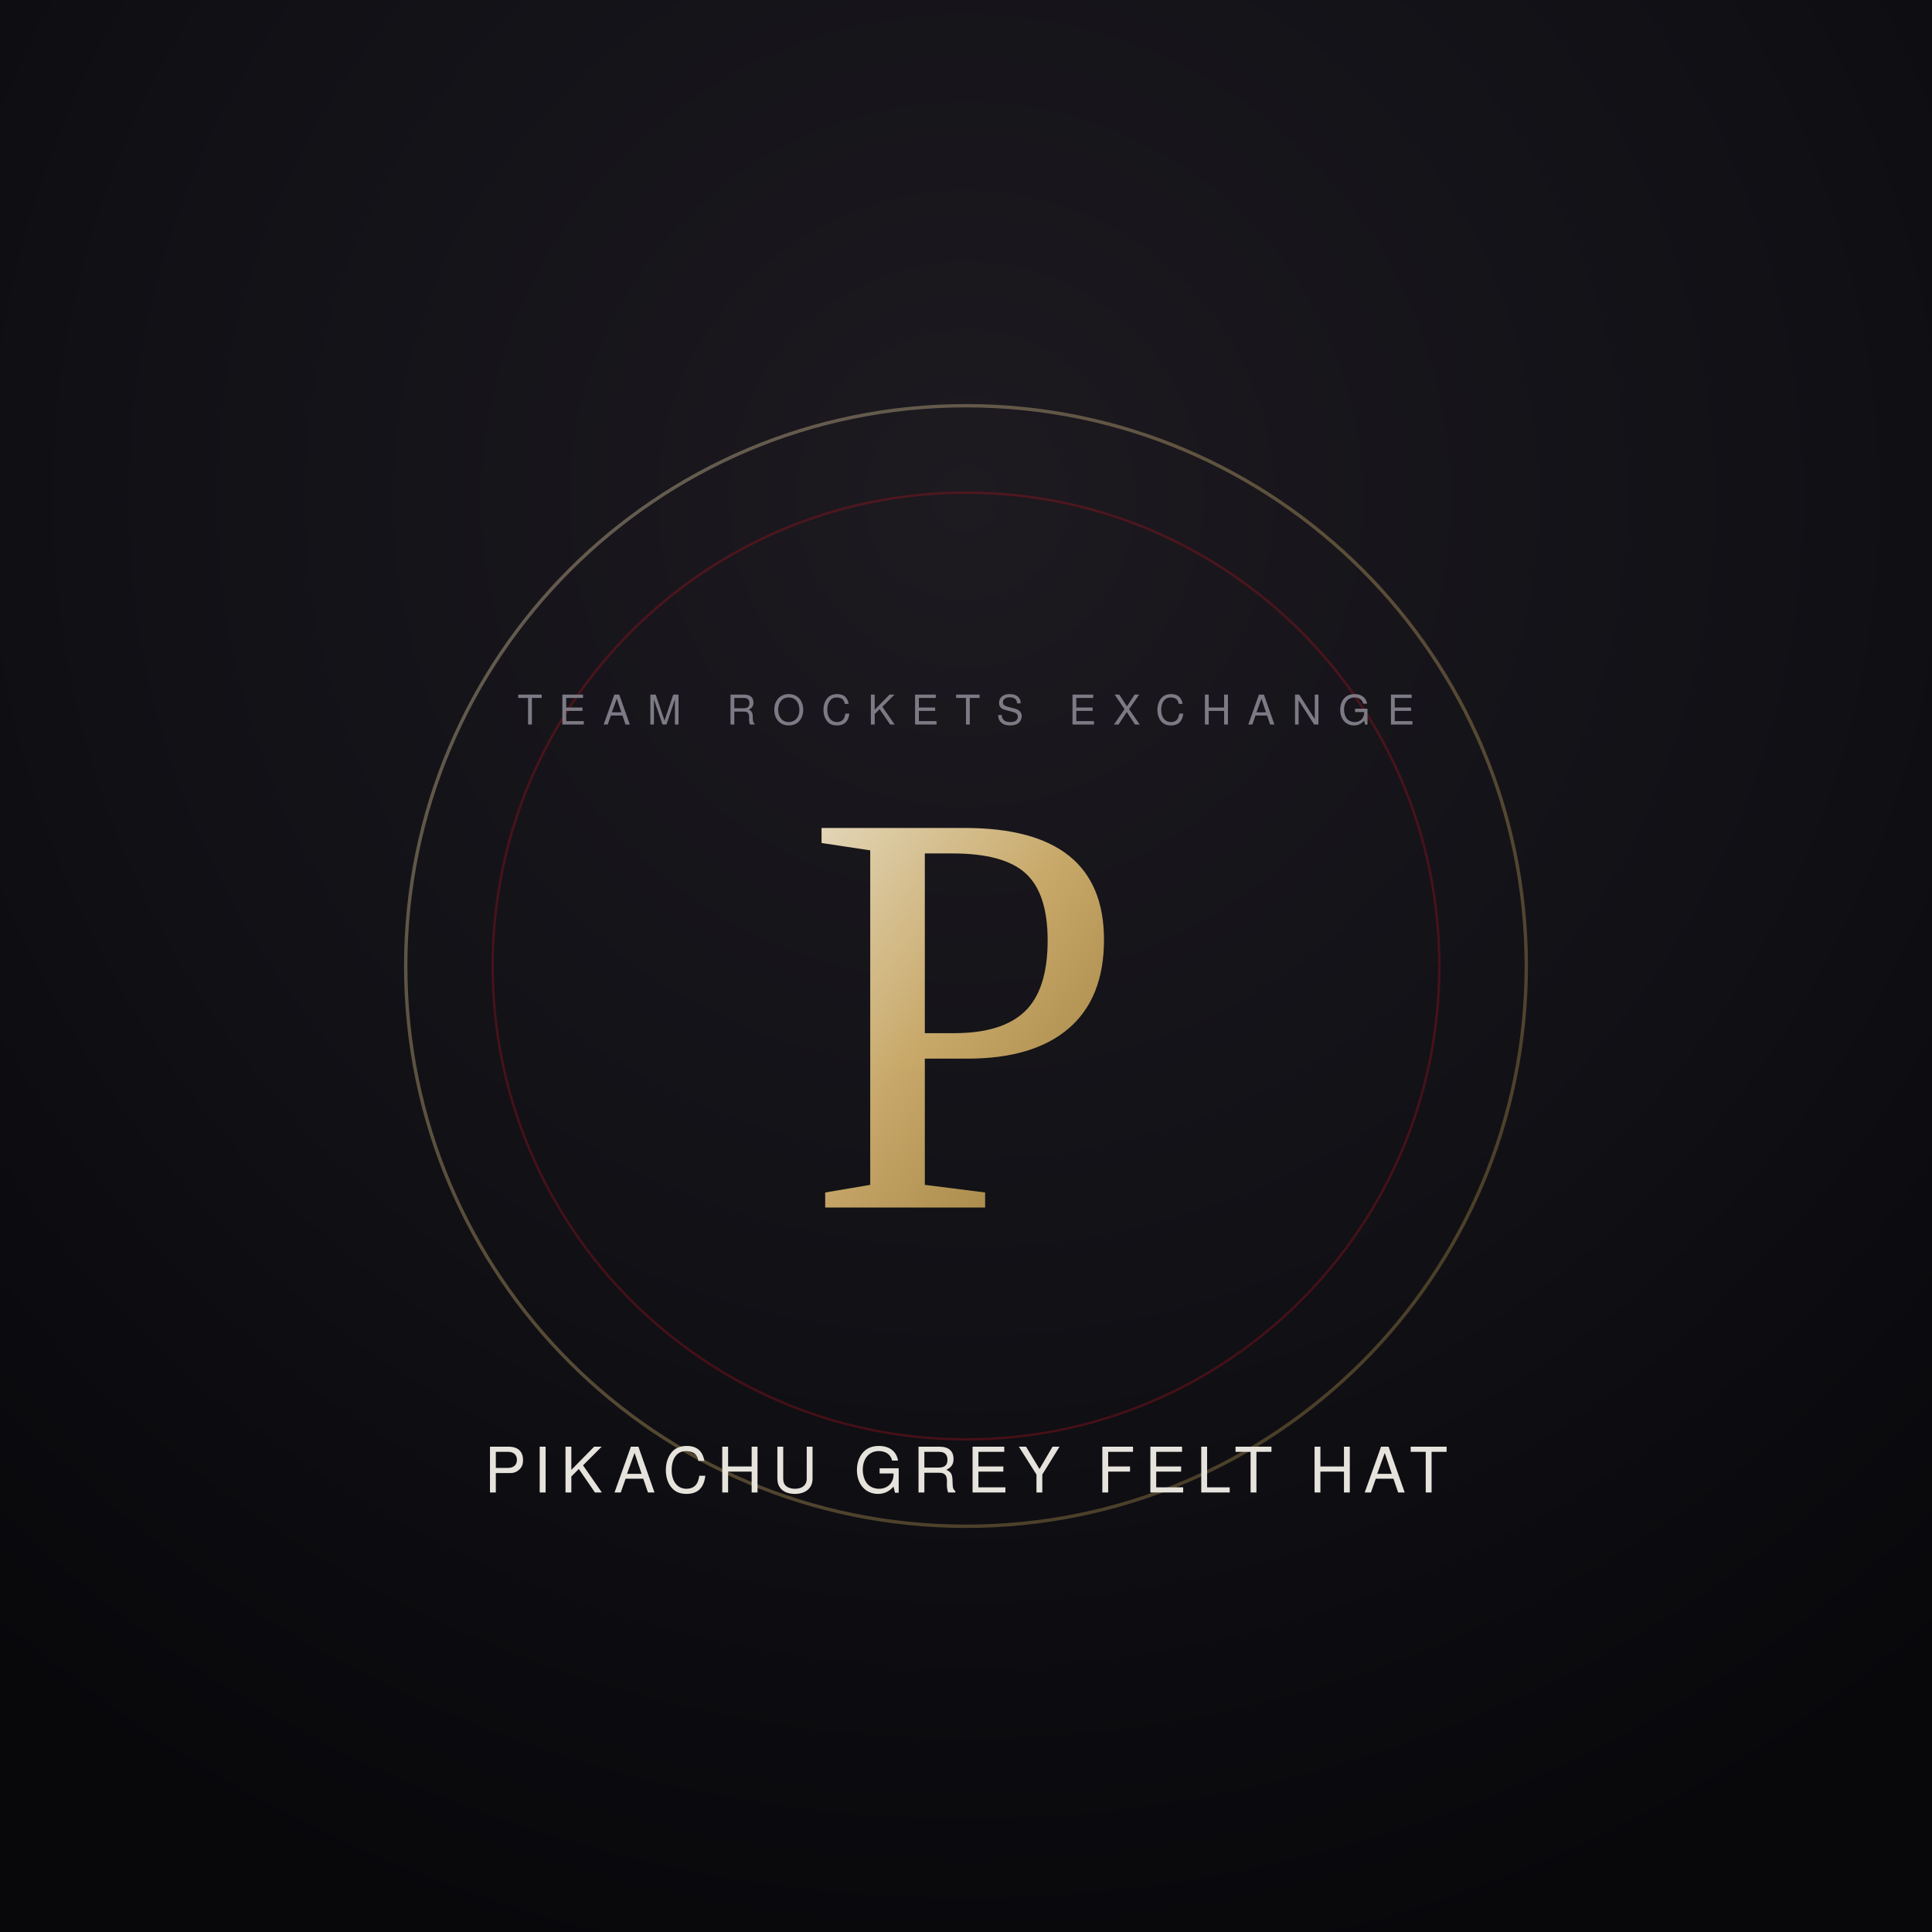
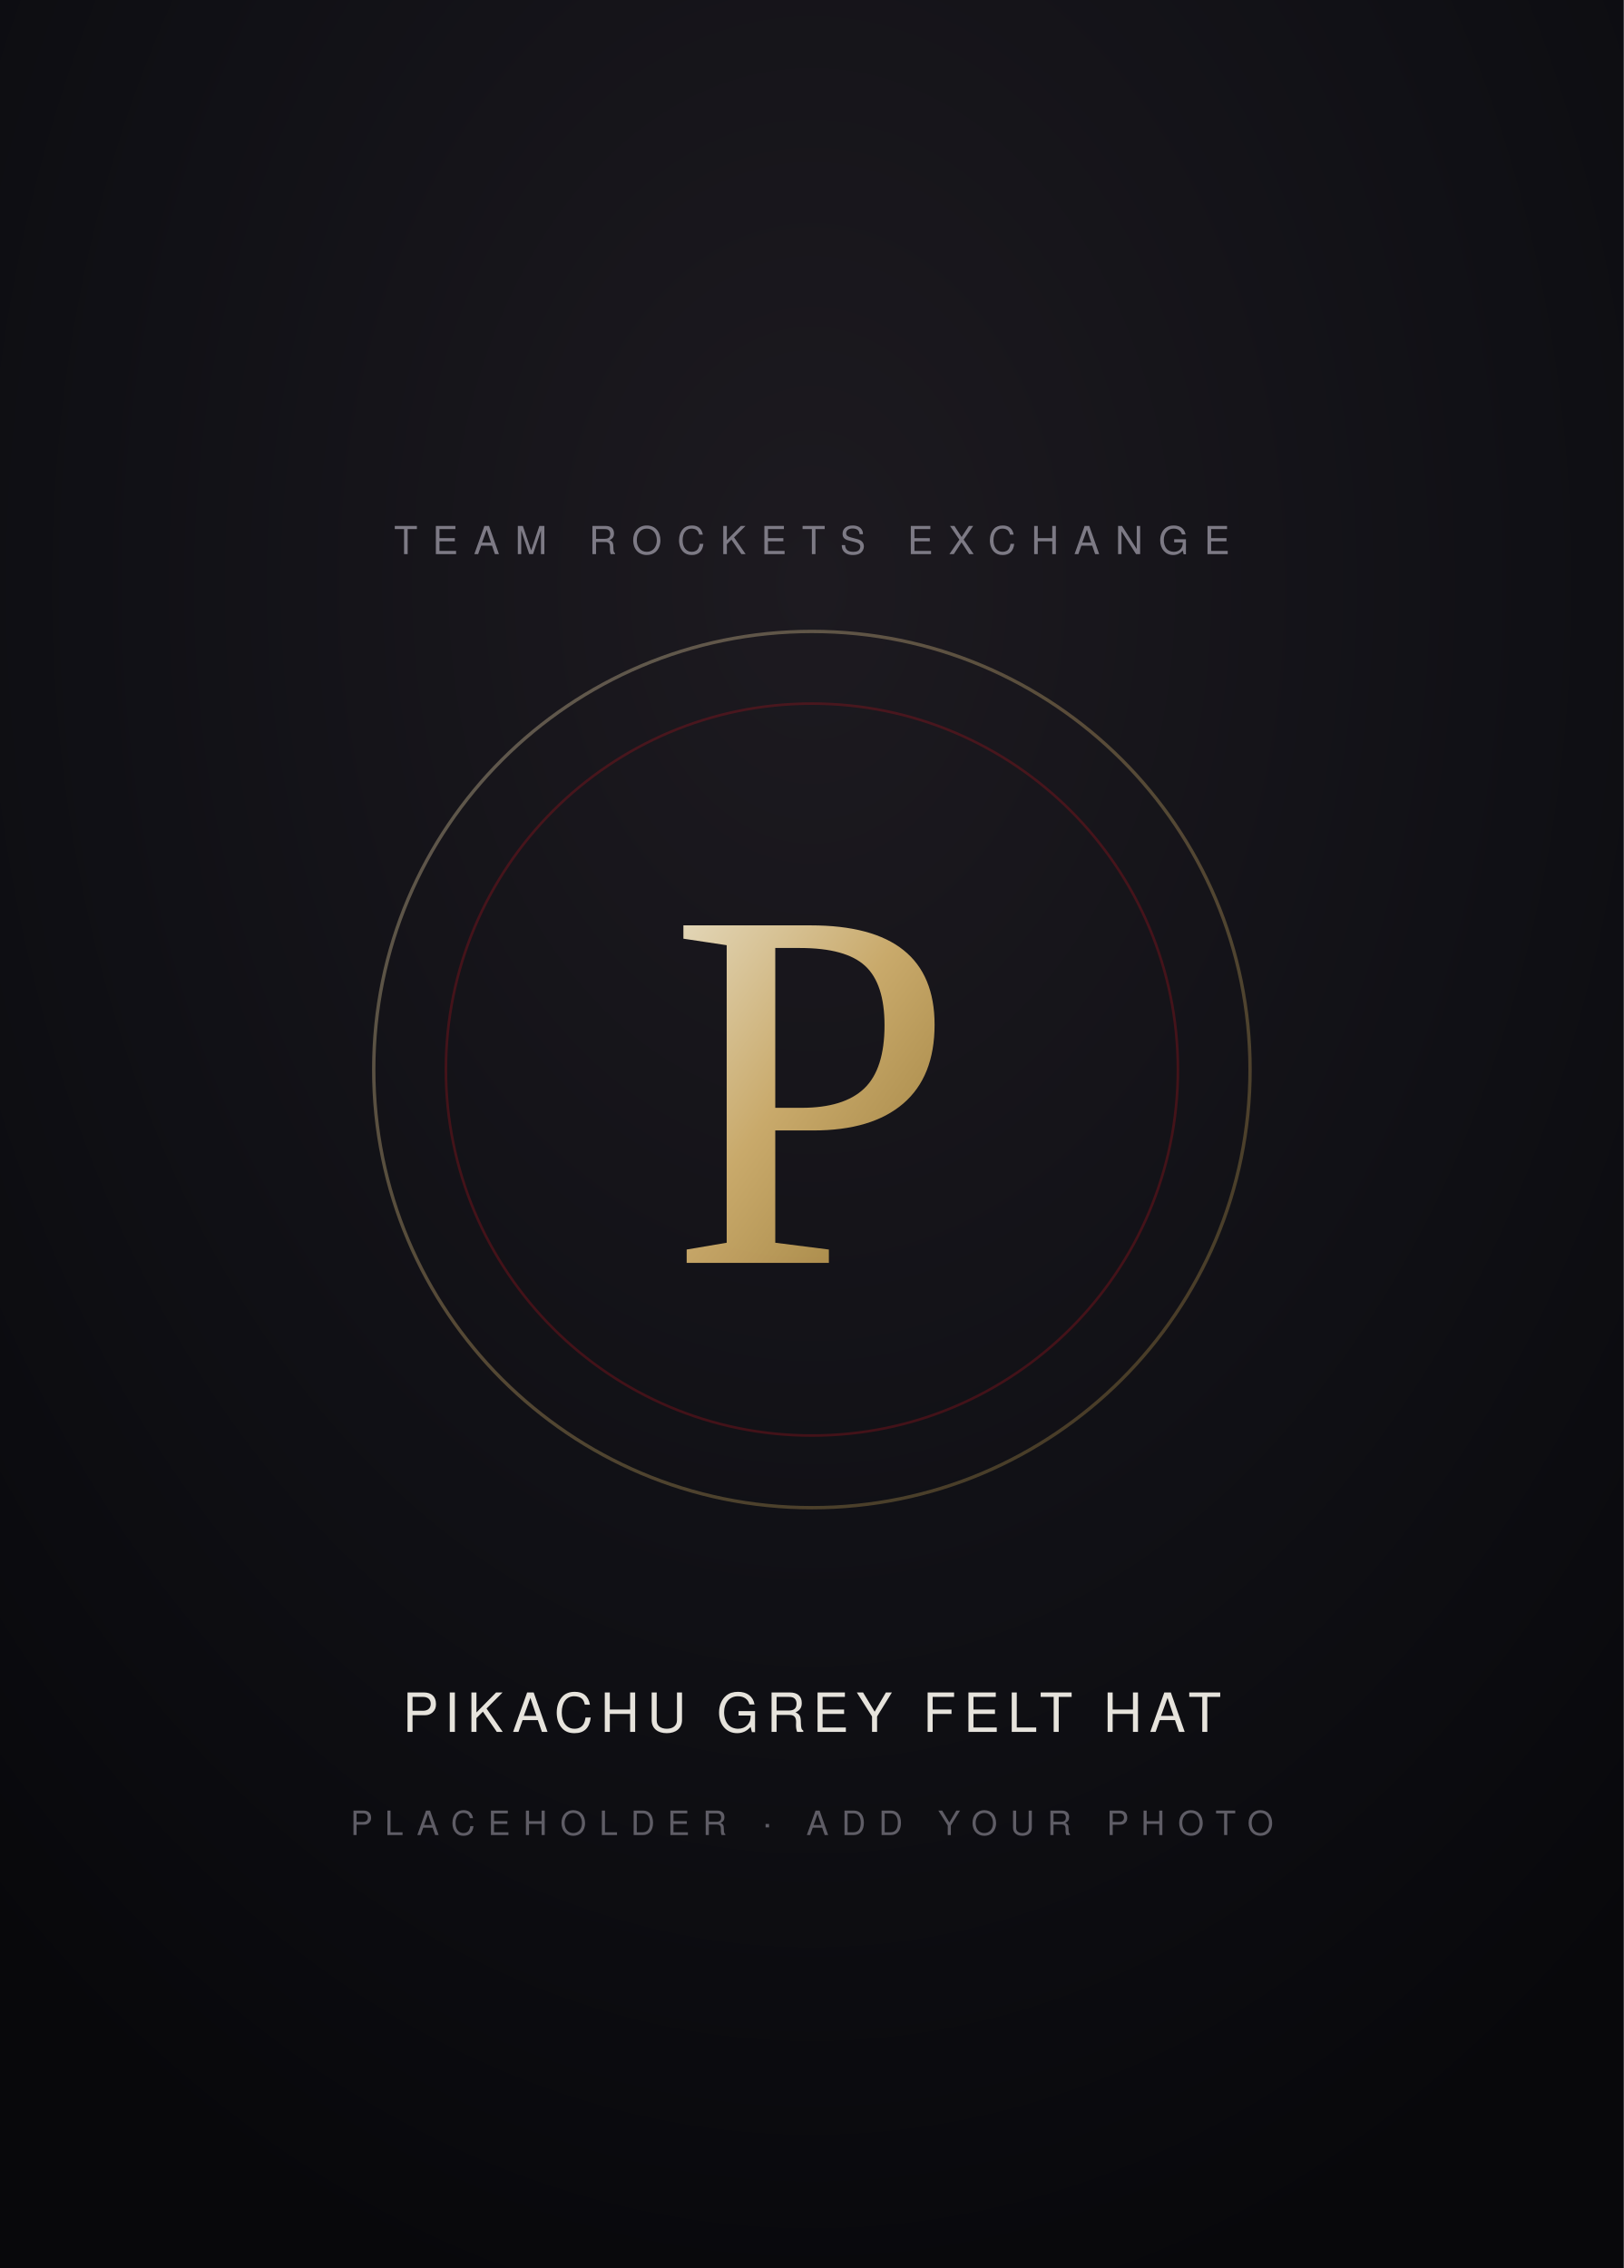
- <svg xmlns="http://www.w3.org/2000/svg" viewBox="0 0 800 800" width="800" height="800">
+ <svg xmlns="http://www.w3.org/2000/svg" viewBox="0 0 630 880" width="630" height="880">
  <defs>
    <radialGradient id="bg" cx="50%" cy="26%" r="78%">
      <stop offset="0%" stop-color="#1d1a20" />
      <stop offset="58%" stop-color="#101015" />
      <stop offset="100%" stop-color="#08080b" />
    </radialGradient>
    <linearGradient id="gold" x1="0%" y1="0%" x2="100%" y2="100%">
      <stop offset="0%" stop-color="#f4e6c4" />
      <stop offset="45%" stop-color="#d8b672" />
      <stop offset="100%" stop-color="#a8873f" />
    </linearGradient>
  </defs>
-   <rect width="800" height="800" fill="url(#bg)" />
-   <circle cx="400" cy="400" r="232" fill="none" stroke="url(#gold)" stroke-opacity=".36" stroke-width="1.4" />
-   <circle cx="400" cy="400" r="196" fill="none" stroke="#c1121f" stroke-opacity=".3" stroke-width="1" />
-   <text x="400" y="300" text-anchor="middle" font-family="Helvetica,Arial,sans-serif" font-size="17" letter-spacing="7" fill="#7d7a85">TEAM ROCKETS EXCHANGE</text>
-   <text x="400" y="500" text-anchor="middle" font-family="Georgia,'Times New Roman',serif" font-size="240" fill="url(#gold)" fill-opacity=".92">P</text>
-   <text x="400" y="618" text-anchor="middle" font-family="Helvetica,Arial,sans-serif" font-size="26" letter-spacing="4" fill="#e6e3dc">PIKACHU GREY FELT HAT</text>
+   <rect width="630" height="880" fill="url(#bg)" />
+   <circle cx="315" cy="415" r="170" fill="none" stroke="url(#gold)" stroke-opacity=".34" stroke-width="1.3" />
+   <circle cx="315" cy="415" r="142" fill="none" stroke="#c1121f" stroke-opacity=".28" stroke-width="1" />
+   <text x="315" y="215" text-anchor="middle" font-family="Helvetica,Arial,sans-serif" font-size="15" letter-spacing="6" fill="#7d7a85">TEAM ROCKETS EXCHANGE</text>
+   <text x="315" y="490" text-anchor="middle" font-family="Georgia,'Times New Roman',serif" font-size="200" fill="url(#gold)" fill-opacity=".92">P</text>
+   <text x="315" y="672" text-anchor="middle" font-family="Helvetica,Arial,sans-serif" font-size="21" letter-spacing="3" fill="#e6e3dc">PIKACHU GREY FELT HAT</text>
+   <text x="315" y="712" text-anchor="middle" font-family="Helvetica,Arial,sans-serif" font-size="13" letter-spacing="5" fill="#5f5d66">PLACEHOLDER · ADD YOUR PHOTO</text>
</svg>
